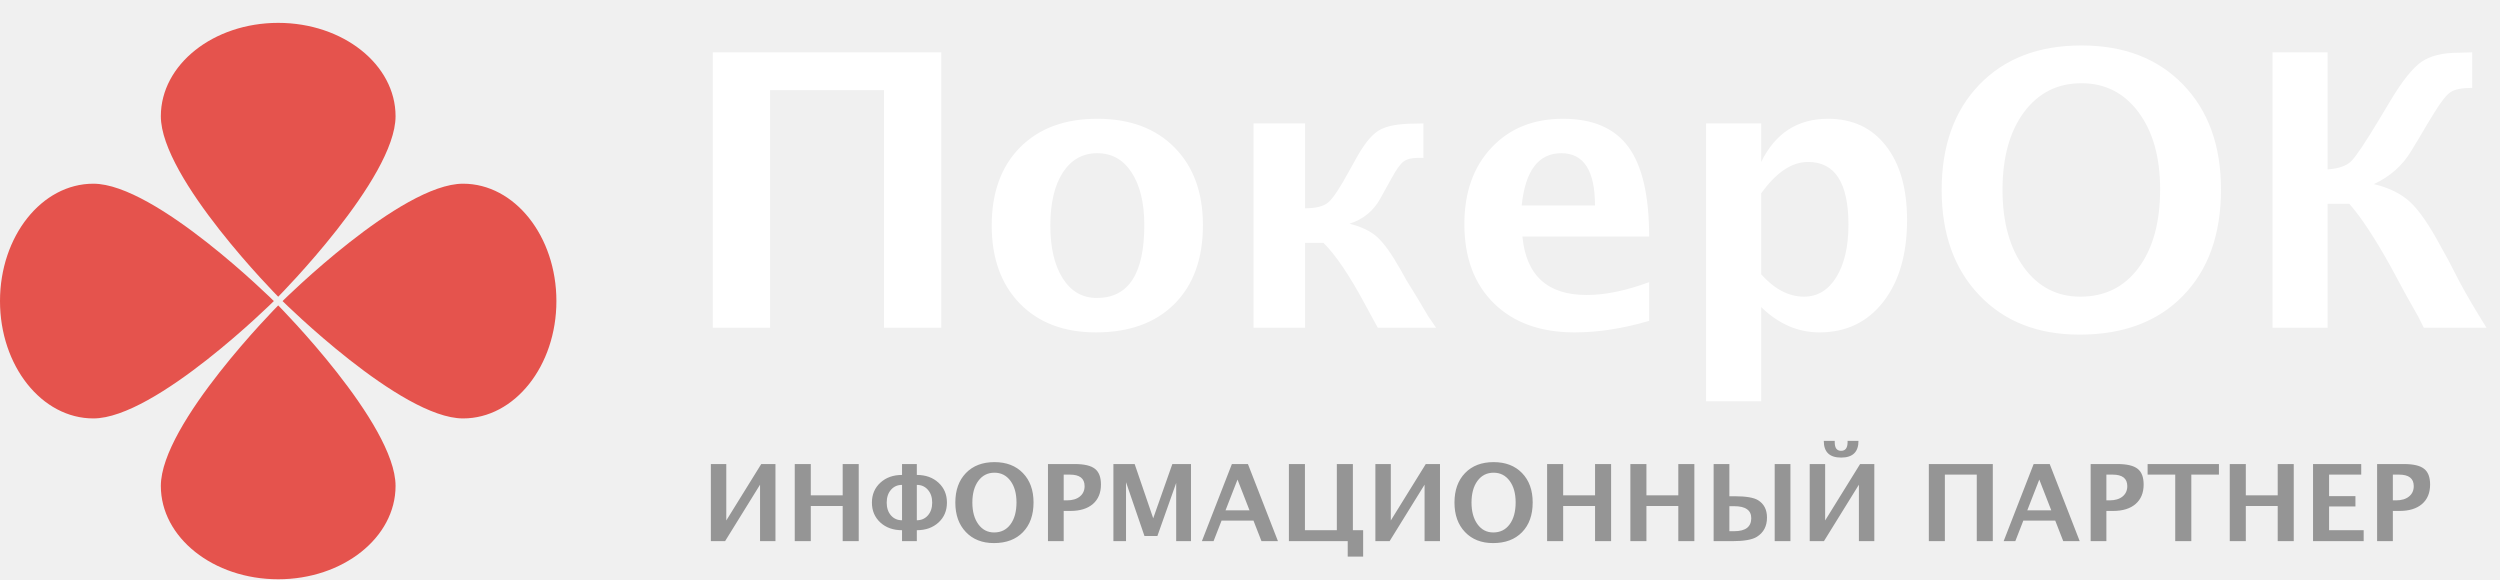
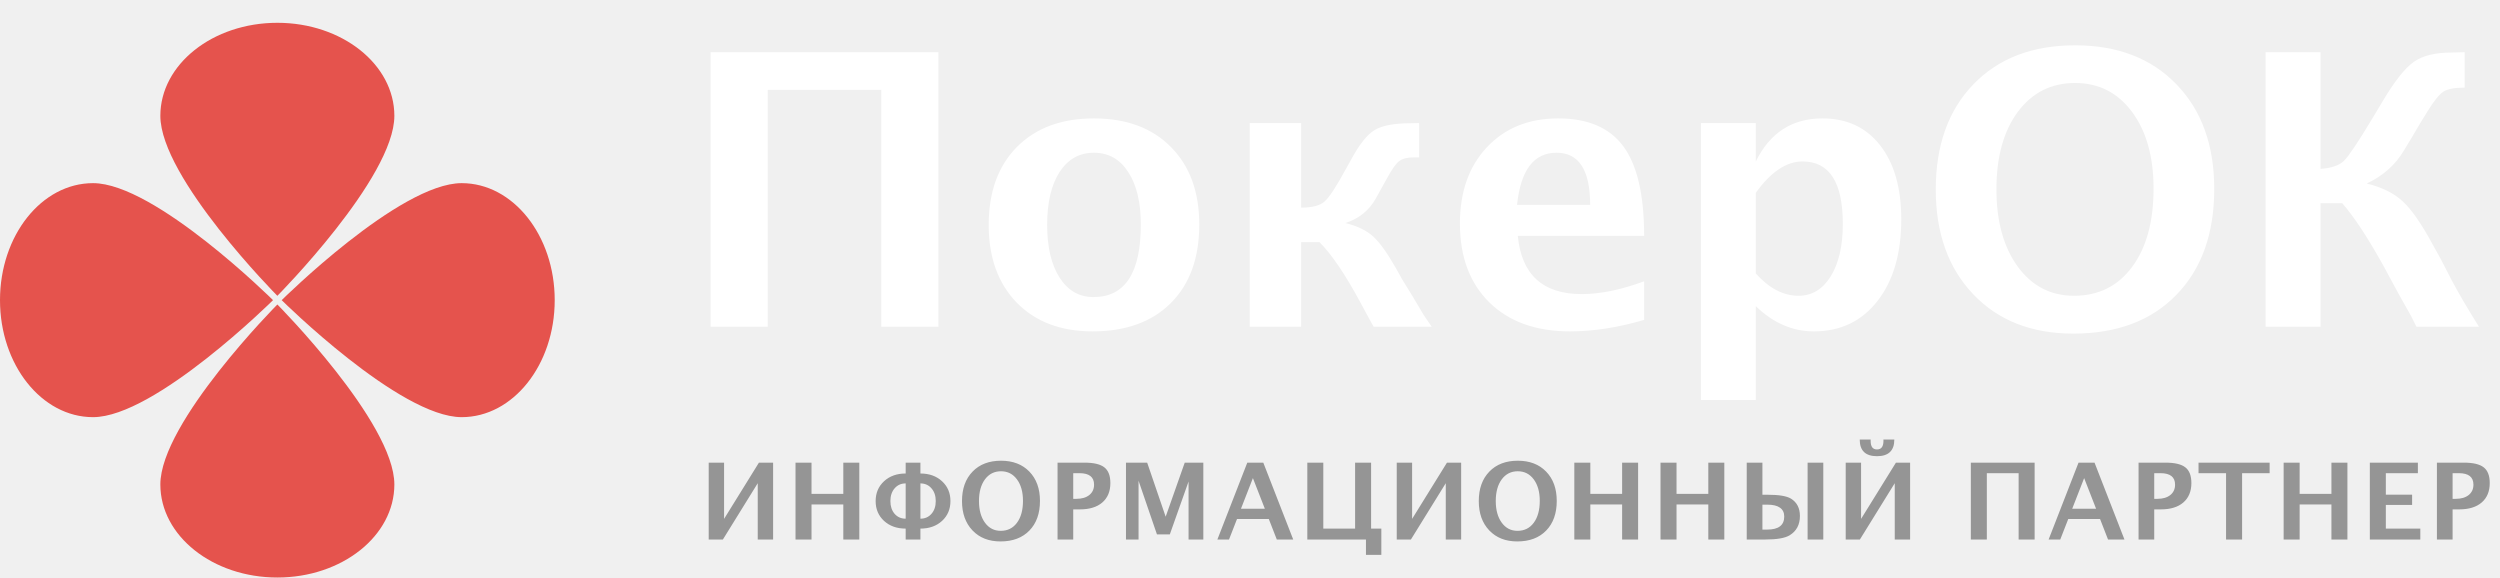
- <svg xmlns="http://www.w3.org/2000/svg" width="328" height="76" viewBox="0 0 328 76" fill="none">
+ <svg xmlns="http://www.w3.org/2000/svg" width="329" height="76" viewBox="0 0 329 76" fill="none">
  <path d="M93.517 43V6.867H123.497V43H115.978V11.823H101.036V43H93.517ZM143.785 43.61C139.602 43.61 136.274 42.349 133.8 39.826C131.342 37.287 130.113 33.877 130.113 29.597C130.113 25.267 131.35 21.849 133.824 19.343C136.314 16.836 139.692 15.583 143.956 15.583C148.237 15.583 151.614 16.836 154.088 19.343C156.578 21.849 157.823 25.251 157.823 29.548C157.823 33.942 156.578 37.385 154.088 39.875C151.598 42.365 148.163 43.61 143.785 43.61ZM143.907 39.094C148.058 39.094 150.133 35.912 150.133 29.548C150.133 26.634 149.579 24.331 148.473 22.639C147.382 20.946 145.877 20.1 143.956 20.1C142.052 20.1 140.546 20.946 139.439 22.639C138.349 24.331 137.804 26.651 137.804 29.597C137.804 32.51 138.349 34.821 139.439 36.53C140.53 38.239 142.019 39.094 143.907 39.094ZM164.464 43V16.193H171.227V27.326C172.659 27.326 173.676 27.066 174.278 26.545C174.897 26.024 175.833 24.608 177.086 22.297L177.794 21.027C178.884 19.009 179.918 17.707 180.895 17.121C181.871 16.519 183.466 16.218 185.68 16.218L186.754 16.193V20.71H186.07C185.208 20.71 184.565 20.873 184.142 21.198C183.718 21.508 183.189 22.248 182.555 23.42L181.822 24.738L181.065 26.105C180.187 27.684 178.852 28.767 177.062 29.352C178.624 29.743 179.837 30.329 180.699 31.11C181.562 31.892 182.571 33.3 183.727 35.334L184.532 36.774L185.899 38.996L187.364 41.462C187.527 41.722 187.877 42.235 188.414 43H180.772C180.463 42.447 180.26 42.08 180.162 41.901L179.039 39.826C177.021 36.083 175.222 33.43 173.644 31.867H171.227V43H164.464ZM216.368 42.097C212.934 43.106 209.679 43.61 206.603 43.61C202.127 43.61 198.595 42.341 196.007 39.802C193.419 37.263 192.125 33.796 192.125 29.401C192.125 25.251 193.305 21.914 195.665 19.392C198.041 16.852 201.174 15.583 205.064 15.583C208.987 15.583 211.852 16.82 213.658 19.294C215.465 21.768 216.368 25.682 216.368 31.037H199.742C200.23 36.148 203.038 38.703 208.165 38.703C210.59 38.703 213.325 38.142 216.368 37.019V42.097ZM199.645 26.96H209.264C209.264 22.386 207.791 20.1 204.845 20.1C201.85 20.1 200.117 22.386 199.645 26.96ZM223.839 52.644V16.193H231.065V21.247C232.921 17.471 235.842 15.583 239.83 15.583C243.053 15.583 245.584 16.763 247.423 19.123C249.278 21.483 250.206 24.73 250.206 28.864C250.206 33.356 249.164 36.937 247.081 39.606C244.998 42.276 242.206 43.61 238.707 43.61C235.891 43.61 233.344 42.504 231.065 40.29V52.644H223.839ZM231.065 35.993C232.823 37.946 234.695 38.923 236.681 38.923C238.455 38.923 239.871 38.068 240.929 36.359C241.987 34.634 242.516 32.339 242.516 29.475C242.516 23.99 240.75 21.247 237.218 21.247C235.086 21.247 233.035 22.622 231.065 25.373V35.993ZM272.838 43.903C267.353 43.903 262.966 42.178 259.679 38.727C256.391 35.277 254.747 30.679 254.747 24.934C254.747 19.123 256.399 14.509 259.703 11.091C263.007 7.673 267.467 5.964 273.082 5.964C278.665 5.964 283.108 7.673 286.412 11.091C289.732 14.509 291.393 19.099 291.393 24.86C291.393 30.752 289.732 35.399 286.412 38.801C283.108 42.203 278.583 43.903 272.838 43.903ZM272.936 38.923C276.158 38.923 278.705 37.661 280.577 35.139C282.465 32.6 283.409 29.165 283.409 24.836C283.409 20.637 282.465 17.268 280.577 14.729C278.689 12.19 276.191 10.92 273.082 10.92C269.941 10.92 267.426 12.19 265.538 14.729C263.666 17.268 262.73 20.661 262.73 24.909C262.73 29.125 263.666 32.518 265.538 35.09C267.41 37.645 269.876 38.923 272.936 38.923ZM298.155 43V6.867H305.382V22.224C306.814 22.126 307.848 21.768 308.482 21.149C309.117 20.515 310.362 18.651 312.218 15.559L313.609 13.239C315.156 10.651 316.507 8.951 317.662 8.137C318.818 7.323 320.47 6.916 322.618 6.916C322.879 6.916 323.456 6.9 324.352 6.867V11.53C323.033 11.53 322.097 11.709 321.544 12.067C321.007 12.409 320.307 13.28 319.444 14.68L318.468 16.267L317.418 18.049L316.368 19.782C315.245 21.686 313.609 23.143 311.461 24.152C313.463 24.641 315.042 25.422 316.197 26.496C317.369 27.57 318.704 29.499 320.201 32.282L321.202 34.089L322.691 36.97C323.603 38.679 324.783 40.689 326.231 43H318.004C317.646 42.268 317.41 41.796 317.296 41.584L315.685 38.727L313.683 35.017C311.616 31.289 309.801 28.531 308.238 26.74H305.382V43H298.155Z" fill="white" />
-   <path d="M93.265 71V60.883H95.288V68.286L99.875 60.883H101.741V71H99.718V63.59L95.131 71H93.265ZM104.271 71V60.883H106.376V64.991H110.56V60.883H112.665V71H110.56V66.386H106.376V71H104.271ZM118.346 71V69.564C117.188 69.564 116.24 69.227 115.502 68.553C114.764 67.874 114.395 67.003 114.395 65.941C114.395 64.88 114.764 64.009 115.502 63.33C116.24 62.651 117.188 62.312 118.346 62.312V60.883H120.287V62.312C121.445 62.312 122.393 62.651 123.131 63.33C123.869 64.009 124.238 64.88 124.238 65.941C124.238 67.003 123.869 67.874 123.131 68.553C122.393 69.227 121.445 69.564 120.287 69.564V71H118.346ZM118.346 68.259V63.617C117.749 63.617 117.263 63.834 116.89 64.267C116.521 64.695 116.336 65.253 116.336 65.941C116.336 66.63 116.521 67.188 116.89 67.616C117.263 68.045 117.749 68.259 118.346 68.259ZM120.287 68.259C120.884 68.259 121.369 68.045 121.743 67.616C122.117 67.188 122.304 66.63 122.304 65.941C122.304 65.253 122.117 64.695 121.743 64.267C121.369 63.834 120.884 63.617 120.287 63.617V68.259ZM130.404 71.253C128.868 71.253 127.64 70.77 126.72 69.804C125.799 68.838 125.339 67.55 125.339 65.941C125.339 64.314 125.801 63.023 126.727 62.065C127.652 61.108 128.9 60.63 130.473 60.63C132.036 60.63 133.28 61.108 134.205 62.065C135.135 63.023 135.6 64.308 135.6 65.921C135.6 67.571 135.135 68.872 134.205 69.824C133.28 70.777 132.013 71.253 130.404 71.253ZM130.432 69.858C131.334 69.858 132.047 69.505 132.571 68.799C133.1 68.088 133.364 67.126 133.364 65.914C133.364 64.738 133.1 63.795 132.571 63.084C132.043 62.373 131.343 62.018 130.473 62.018C129.593 62.018 128.889 62.373 128.36 63.084C127.836 63.795 127.574 64.745 127.574 65.935C127.574 67.115 127.836 68.065 128.36 68.785C128.884 69.501 129.575 69.858 130.432 69.858ZM137.493 71V60.883H141.021C142.251 60.883 143.128 61.09 143.652 61.505C144.181 61.915 144.445 62.603 144.445 63.569C144.445 64.663 144.092 65.515 143.386 66.126C142.684 66.732 141.7 67.035 140.433 67.035H139.558V71H137.493ZM139.558 65.647H139.968C140.688 65.647 141.255 65.481 141.67 65.148C142.089 64.811 142.299 64.356 142.299 63.781C142.299 62.774 141.659 62.27 140.378 62.27H139.558V65.647ZM146.079 71V60.883H148.868L151.302 67.999L153.811 60.883H156.258V71H154.316V63.364L151.849 70.323H150.153L147.733 63.262V71H146.079ZM157.687 71L161.624 60.883H163.729L167.667 71H165.507L164.454 68.3H160.271L159.218 71H157.687ZM160.79 66.953H163.935L162.362 62.92L160.79 66.953ZM169.103 71V60.883H171.208V69.564H175.392V60.883H177.497V69.564H178.844V73.023H176.82V71H169.103ZM180.45 71V60.883H182.474V68.286L187.061 60.883H188.927V71H186.903V63.59L182.316 71H180.45ZM195.893 71.253C194.357 71.253 193.129 70.77 192.208 69.804C191.287 68.838 190.827 67.55 190.827 65.941C190.827 64.314 191.29 63.023 192.215 62.065C193.14 61.108 194.389 60.63 195.961 60.63C197.524 60.63 198.768 61.108 199.693 62.065C200.623 63.023 201.088 64.308 201.088 65.921C201.088 67.571 200.623 68.872 199.693 69.824C198.768 70.777 197.501 71.253 195.893 71.253ZM195.92 69.858C196.822 69.858 197.535 69.505 198.06 68.799C198.588 68.088 198.853 67.126 198.853 65.914C198.853 64.738 198.588 63.795 198.06 63.084C197.531 62.373 196.831 62.018 195.961 62.018C195.081 62.018 194.377 62.373 193.849 63.084C193.325 63.795 193.062 64.745 193.062 65.935C193.062 67.115 193.325 68.065 193.849 68.785C194.373 69.501 195.063 69.858 195.92 69.858ZM202.981 71V60.883H205.087V64.991H209.271V60.883H211.376V71H209.271V66.386H205.087V71H202.981ZM213.905 71V60.883H216.011V64.991H220.194V60.883H222.3V71H220.194V66.386H216.011V71H213.905ZM232.841 71V60.883H234.905V71H232.841ZM224.829 71V60.883H226.894V65.107H227.57C229.074 65.107 230.104 65.281 230.66 65.627C231.439 66.11 231.829 66.869 231.829 67.903C231.829 69.038 231.385 69.881 230.496 70.433C229.89 70.811 228.812 71 227.263 71H224.829ZM226.894 69.694H227.516C228.263 69.694 228.824 69.553 229.197 69.27C229.576 68.983 229.765 68.555 229.765 67.985C229.765 67.461 229.578 67.069 229.204 66.81C228.835 66.545 228.279 66.413 227.536 66.413H226.894V69.694ZM239.28 57.841H240.716V58.005C240.716 58.388 240.784 58.675 240.921 58.866C241.062 59.053 241.274 59.147 241.557 59.147C241.839 59.147 242.051 59.051 242.192 58.859C242.334 58.668 242.404 58.379 242.404 57.991L242.397 57.841H243.833C243.833 58.575 243.642 59.124 243.259 59.488C242.881 59.853 242.313 60.035 241.557 60.035C240.796 60.035 240.226 59.853 239.848 59.488C239.469 59.124 239.28 58.575 239.28 57.841ZM237.435 71V60.883H239.458V68.286L244.045 60.883H245.911V71H243.888V63.59L239.301 71H237.435ZM253.062 71V60.883H261.456V71H259.351V62.27H255.167V71H253.062ZM262.878 71L266.815 60.883H268.921L272.858 71H270.698L269.646 68.3H265.462L264.409 71H262.878ZM265.981 66.953H269.126L267.554 62.92L265.981 66.953ZM274.294 71V60.883H277.821C279.052 60.883 279.929 61.09 280.453 61.505C280.982 61.915 281.246 62.603 281.246 63.569C281.246 64.663 280.893 65.515 280.187 66.126C279.485 66.732 278.5 67.035 277.233 67.035H276.358V71H274.294ZM276.358 65.647H276.769C277.489 65.647 278.056 65.481 278.471 65.148C278.89 64.811 279.1 64.356 279.1 63.781C279.1 62.774 278.459 62.27 277.179 62.27H276.358V65.647ZM285.389 71V62.27H281.766V60.883H291.124V62.27H287.501V71H285.389ZM292.546 71V60.883H294.651V64.991H298.835V60.883H300.94V71H298.835V66.386H294.651V71H292.546ZM303.47 71V60.883H309.793V62.27H305.575V65.094H309.034V66.447H305.575V69.564H310.114V71H303.47ZM311.878 71V60.883H315.405C316.636 60.883 317.513 61.09 318.037 61.505C318.566 61.915 318.83 62.603 318.83 63.569C318.83 64.663 318.477 65.515 317.771 66.126C317.069 66.732 316.084 67.035 314.817 67.035H313.942V71H311.878ZM313.942 65.647H314.353C315.073 65.647 315.64 65.481 316.055 65.148C316.474 64.811 316.684 64.356 316.684 63.781C316.684 62.774 316.043 62.27 314.763 62.27H313.942V65.647Z" fill="#959595" />
+   <path d="M93.265 71V60.883H95.288V68.286L99.875 60.883H101.741V71H99.718V63.59L95.131 71H93.265ZM104.691 71V60.883H106.796V64.991H110.98V60.883H113.085V71H110.98V66.386H106.796V71H104.691ZM119.186 71V69.564C118.028 69.564 117.08 69.227 116.342 68.553C115.604 67.874 115.235 67.003 115.235 65.941C115.235 64.88 115.604 64.009 116.342 63.33C117.08 62.651 118.028 62.312 119.186 62.312V60.883H121.127V62.312C122.285 62.312 123.233 62.651 123.971 63.33C124.709 64.009 125.078 64.88 125.078 65.941C125.078 67.003 124.709 67.874 123.971 68.553C123.233 69.227 122.285 69.564 121.127 69.564V71H119.186ZM119.186 68.259V63.617C118.589 63.617 118.103 63.834 117.73 64.267C117.361 64.695 117.176 65.253 117.176 65.941C117.176 66.63 117.361 67.188 117.73 67.616C118.103 68.045 118.589 68.259 119.186 68.259ZM121.127 68.259C121.724 68.259 122.209 68.045 122.583 67.616C122.957 67.188 123.144 66.63 123.144 65.941C123.144 65.253 122.957 64.695 122.583 64.267C122.209 63.834 121.724 63.617 121.127 63.617V68.259ZM131.664 71.253C130.128 71.253 128.9 70.77 127.98 69.804C127.059 68.838 126.599 67.55 126.599 65.941C126.599 64.314 127.061 63.023 127.987 62.065C128.912 61.108 130.16 60.63 131.733 60.63C133.296 60.63 134.54 61.108 135.465 62.065C136.395 63.023 136.86 64.308 136.86 65.921C136.86 67.571 136.395 68.872 135.465 69.824C134.54 70.777 133.273 71.253 131.664 71.253ZM131.692 69.858C132.594 69.858 133.307 69.505 133.831 68.799C134.36 68.088 134.624 67.126 134.624 65.914C134.624 64.738 134.36 63.795 133.831 63.084C133.303 62.373 132.603 62.018 131.733 62.018C130.853 62.018 130.149 62.373 129.62 63.084C129.096 63.795 128.834 64.745 128.834 65.935C128.834 67.115 129.096 68.065 129.62 68.785C130.144 69.501 130.835 69.858 131.692 69.858ZM139.173 71V60.883H142.701C143.931 60.883 144.808 61.09 145.332 61.505C145.861 61.915 146.125 62.603 146.125 63.569C146.125 64.663 145.772 65.515 145.066 66.126C144.364 66.732 143.38 67.035 142.113 67.035H141.238V71H139.173ZM141.238 65.647H141.648C142.368 65.647 142.935 65.481 143.35 65.148C143.769 64.811 143.979 64.356 143.979 63.781C143.979 62.774 143.339 62.27 142.058 62.27H141.238V65.647ZM148.179 71V60.883H150.968L153.402 67.999L155.911 60.883H158.358V71H156.416V63.364L153.949 70.323H152.253L149.833 63.262V71H148.179ZM160.207 71L164.144 60.883H166.249L170.187 71H168.027L166.974 68.3H162.791L161.738 71H160.207ZM163.31 66.953H166.455L164.882 62.92L163.31 66.953ZM172.043 71V60.883H174.148V69.564H178.332V60.883H180.437V69.564H181.784V73.023H179.76V71H172.043ZM183.81 71V60.883H185.834V68.286L190.421 60.883H192.287V71H190.263V63.59L185.676 71H183.81ZM199.673 71.253C198.137 71.253 196.909 70.77 195.988 69.804C195.067 68.838 194.607 67.55 194.607 65.941C194.607 64.314 195.07 63.023 195.995 62.065C196.92 61.108 198.169 60.63 199.741 60.63C201.304 60.63 202.548 61.108 203.473 62.065C204.403 63.023 204.868 64.308 204.868 65.921C204.868 67.571 204.403 68.872 203.473 69.824C202.548 70.777 201.281 71.253 199.673 71.253ZM199.7 69.858C200.602 69.858 201.315 69.505 201.84 68.799C202.368 68.088 202.633 67.126 202.633 65.914C202.633 64.738 202.368 63.795 201.84 63.084C201.311 62.373 200.611 62.018 199.741 62.018C198.861 62.018 198.157 62.373 197.629 63.084C197.105 63.795 196.842 64.745 196.842 65.935C196.842 67.115 197.105 68.065 197.629 68.785C198.153 69.501 198.843 69.858 199.7 69.858ZM207.181 71V60.883H209.287V64.991H213.471V60.883H215.576V71H213.471V66.386H209.287V71H207.181ZM218.525 71V60.883H220.631V64.991H224.814V60.883H226.92V71H224.814V66.386H220.631V71H218.525ZM237.881 71V60.883H239.945V71H237.881ZM229.869 71V60.883H231.934V65.107H232.61C234.114 65.107 235.144 65.281 235.7 65.627C236.479 66.11 236.869 66.869 236.869 67.903C236.869 69.038 236.425 69.881 235.536 70.433C234.93 70.811 233.852 71 232.303 71H229.869ZM231.934 69.694H232.556C233.303 69.694 233.864 69.553 234.237 69.27C234.616 68.983 234.805 68.555 234.805 67.985C234.805 67.461 234.618 67.069 234.244 66.81C233.875 66.545 233.319 66.413 232.576 66.413H231.934V69.694ZM244.74 57.841H246.176V58.005C246.176 58.388 246.244 58.675 246.381 58.866C246.522 59.053 246.734 59.147 247.017 59.147C247.299 59.147 247.511 59.051 247.652 58.859C247.794 58.668 247.864 58.379 247.864 57.991L247.857 57.841H249.293C249.293 58.575 249.102 59.124 248.719 59.488C248.341 59.853 247.773 60.035 247.017 60.035C246.256 60.035 245.686 59.853 245.308 59.488C244.929 59.124 244.74 58.575 244.74 57.841ZM242.895 71V60.883H244.918V68.286L249.505 60.883H251.371V71H249.348V63.59L244.761 71H242.895ZM259.362 71V60.883H267.756V71H265.651V62.27H261.467V71H259.362ZM269.598 71L273.535 60.883H275.641L279.578 71H277.418L276.366 68.3H272.182L271.129 71H269.598ZM272.701 66.953H275.846L274.274 62.92L272.701 66.953ZM281.434 71V60.883H284.961C286.192 60.883 287.069 61.09 287.593 61.505C288.122 61.915 288.386 62.603 288.386 63.569C288.386 64.663 288.033 65.515 287.327 66.126C286.625 66.732 285.64 67.035 284.373 67.035H283.498V71H281.434ZM283.498 65.647H283.909C284.629 65.647 285.196 65.481 285.611 65.148C286.03 64.811 286.24 64.356 286.24 63.781C286.24 62.774 285.599 62.27 284.319 62.27H283.498V65.647ZM292.949 71V62.27H289.326V60.883H298.684V62.27H295.061V71H292.949ZM300.526 71V60.883H302.631V64.991H306.815V60.883H308.92V71H306.815V66.386H302.631V71H300.526ZM311.87 71V60.883H318.193V62.27H313.975V65.094H317.434V66.447H313.975V69.564H318.514V71H311.87ZM320.698 71V60.883H324.225C325.456 60.883 326.333 61.09 326.857 61.505C327.386 61.915 327.65 62.603 327.65 63.569C327.65 64.663 327.297 65.515 326.591 66.126C325.889 66.732 324.904 67.035 323.637 67.035H322.762V71H320.698ZM322.762 65.647H323.173C323.893 65.647 324.46 65.481 324.875 65.148C325.294 64.811 325.504 64.356 325.504 63.781C325.504 62.774 324.863 62.27 323.583 62.27H322.762V65.647Z" fill="#959595" />
  <path d="M36.5 40.07C36.5 40.07 21.102 55.591 21.102 63.755C21.102 70.522 27.996 76 36.5 76C45.004 76 51.898 70.522 51.898 63.755C51.898 55.591 36.5 40.07 36.5 40.07Z" fill="#E5534D" />
  <path d="M36.5 38.93C36.5 38.93 21.102 23.409 21.102 15.245C21.102 8.478 27.996 3 36.5 3C45.004 3 51.898 8.478 51.898 15.245C51.898 23.409 36.5 38.93 36.5 38.93Z" fill="#E5534D" />
  <path d="M37.07 39.5C37.07 39.5 52.591 54.898 60.755 54.898C67.522 54.898 73 48.004 73 39.5C73 30.996 67.522 24.102 60.755 24.102C52.591 24.102 37.07 39.5 37.07 39.5Z" fill="#E5534D" />
  <path d="M35.93 39.5C35.93 39.5 20.409 54.898 12.245 54.898C5.478 54.898 0 48.004 0 39.5C0 30.996 5.478 24.102 12.245 24.102C20.409 24.102 35.93 39.5 35.93 39.5Z" fill="#E5534D" />
</svg>
